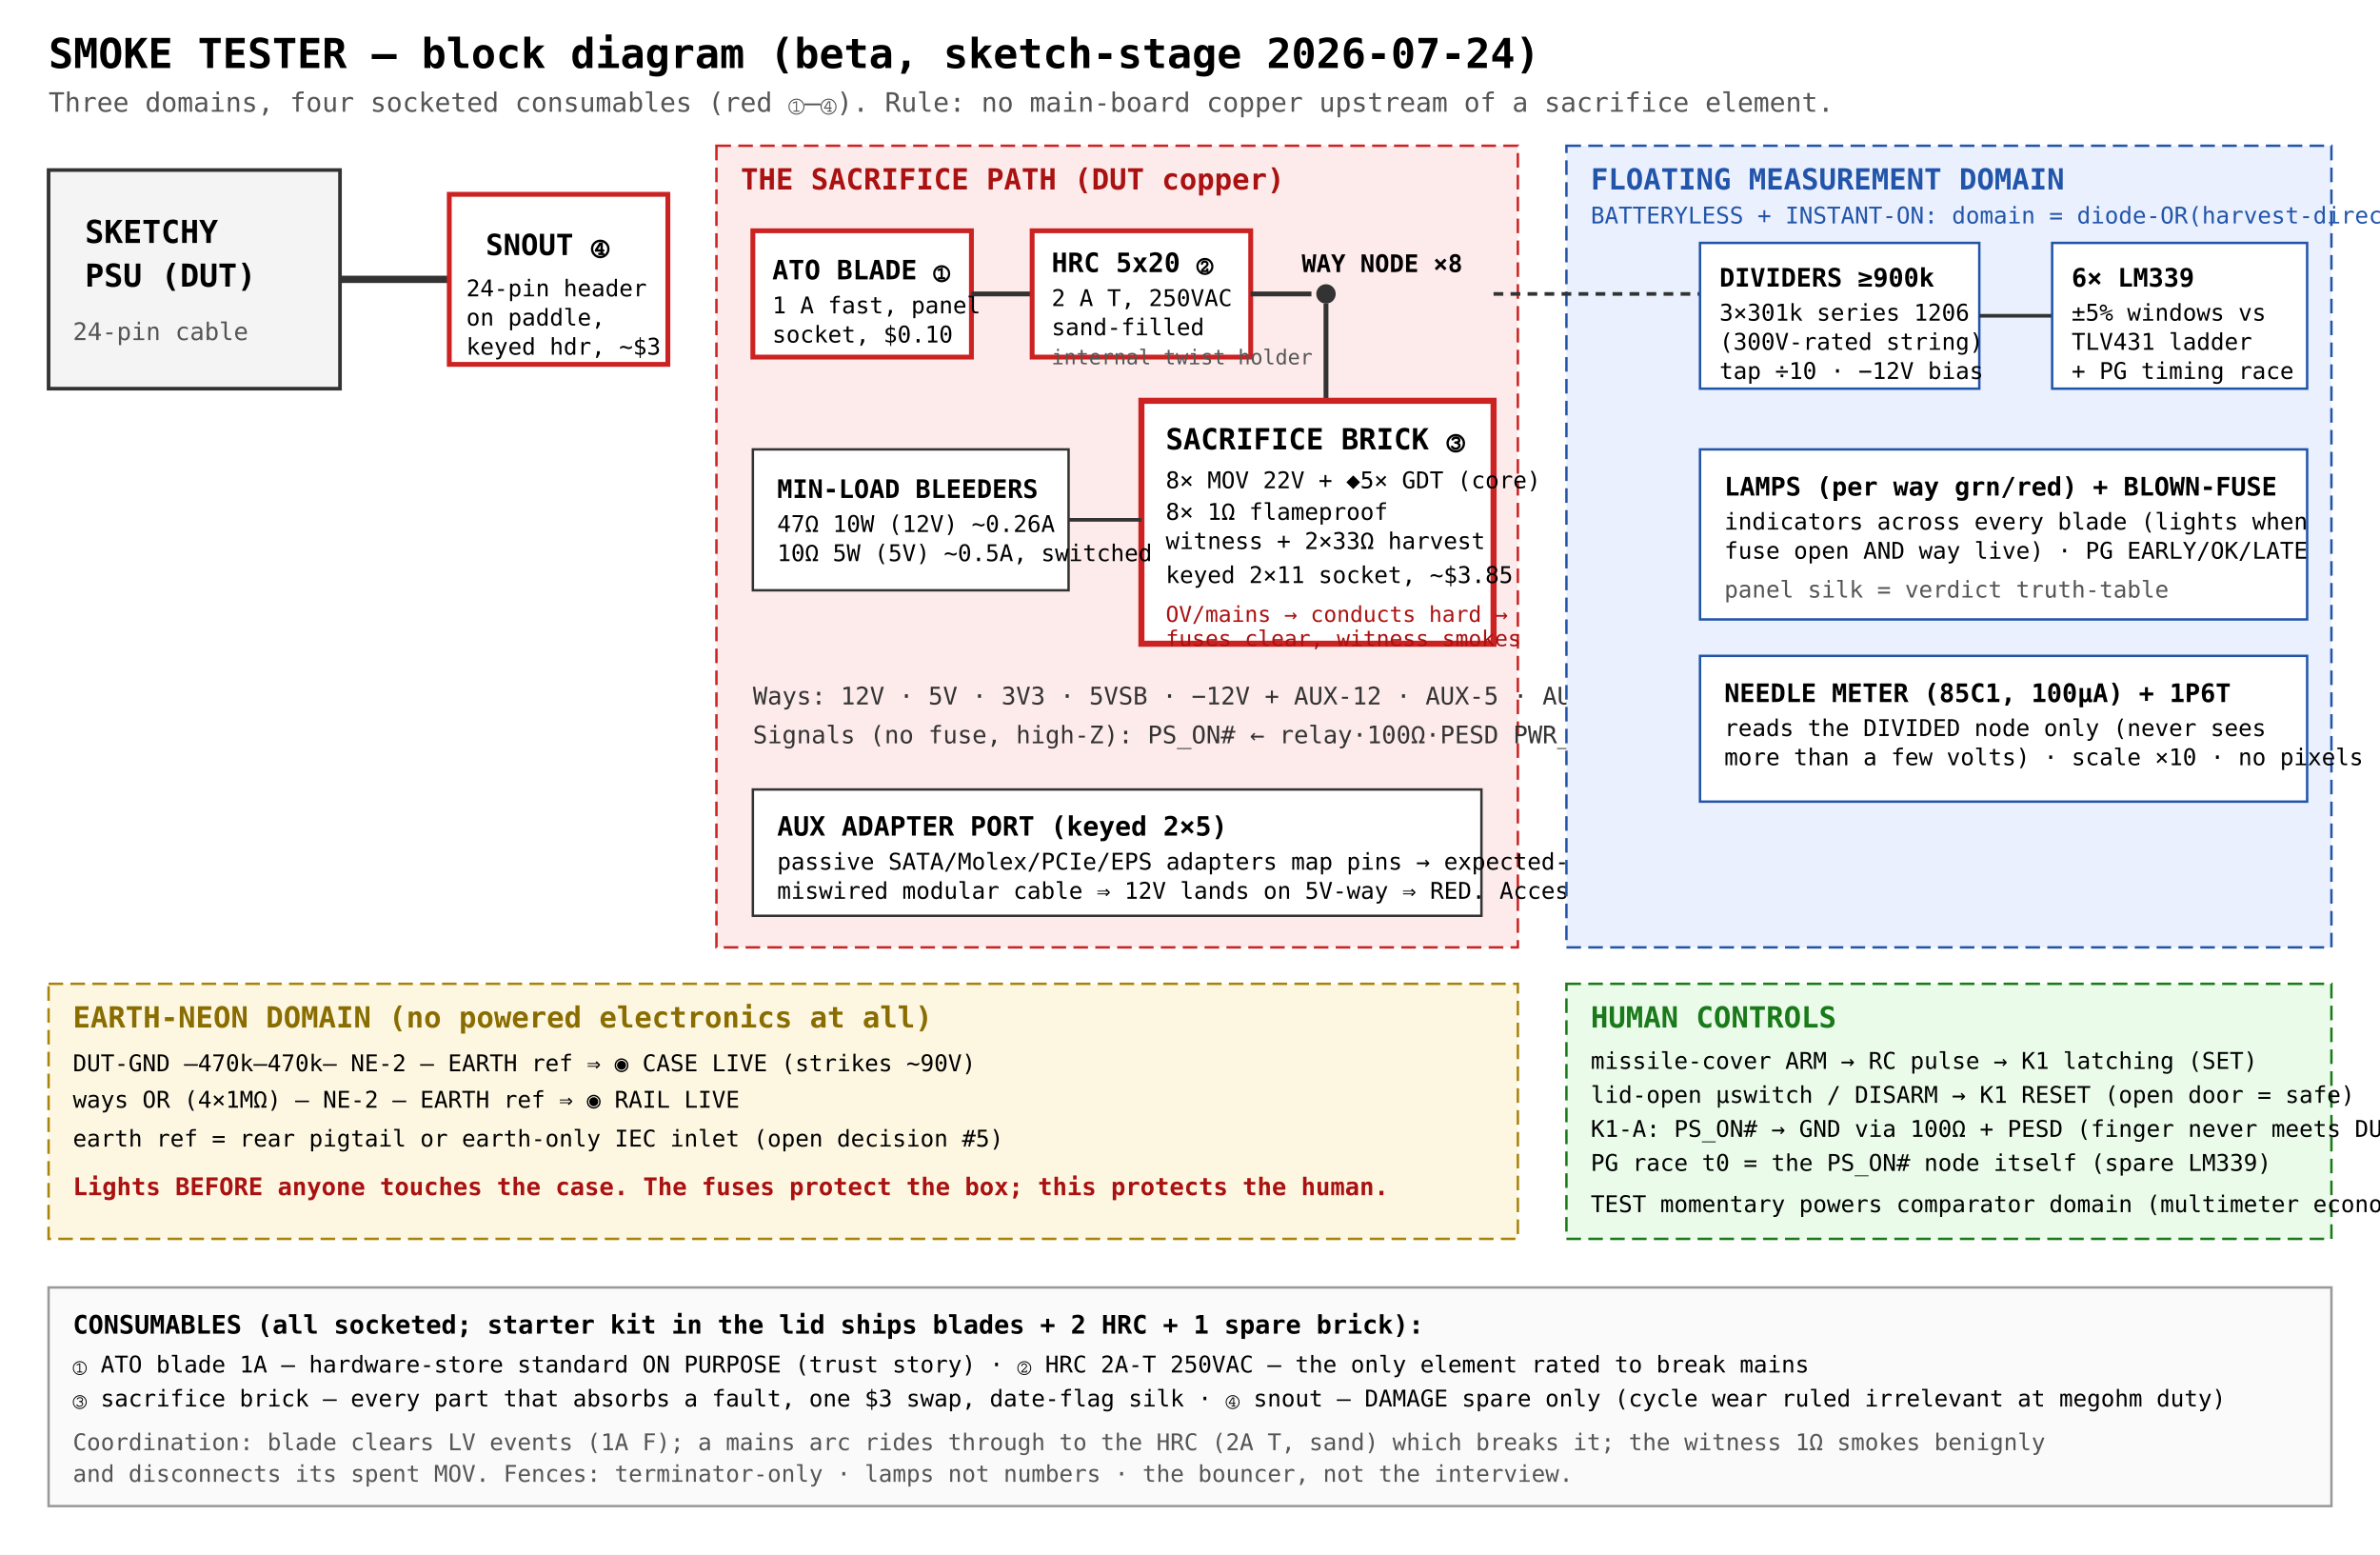
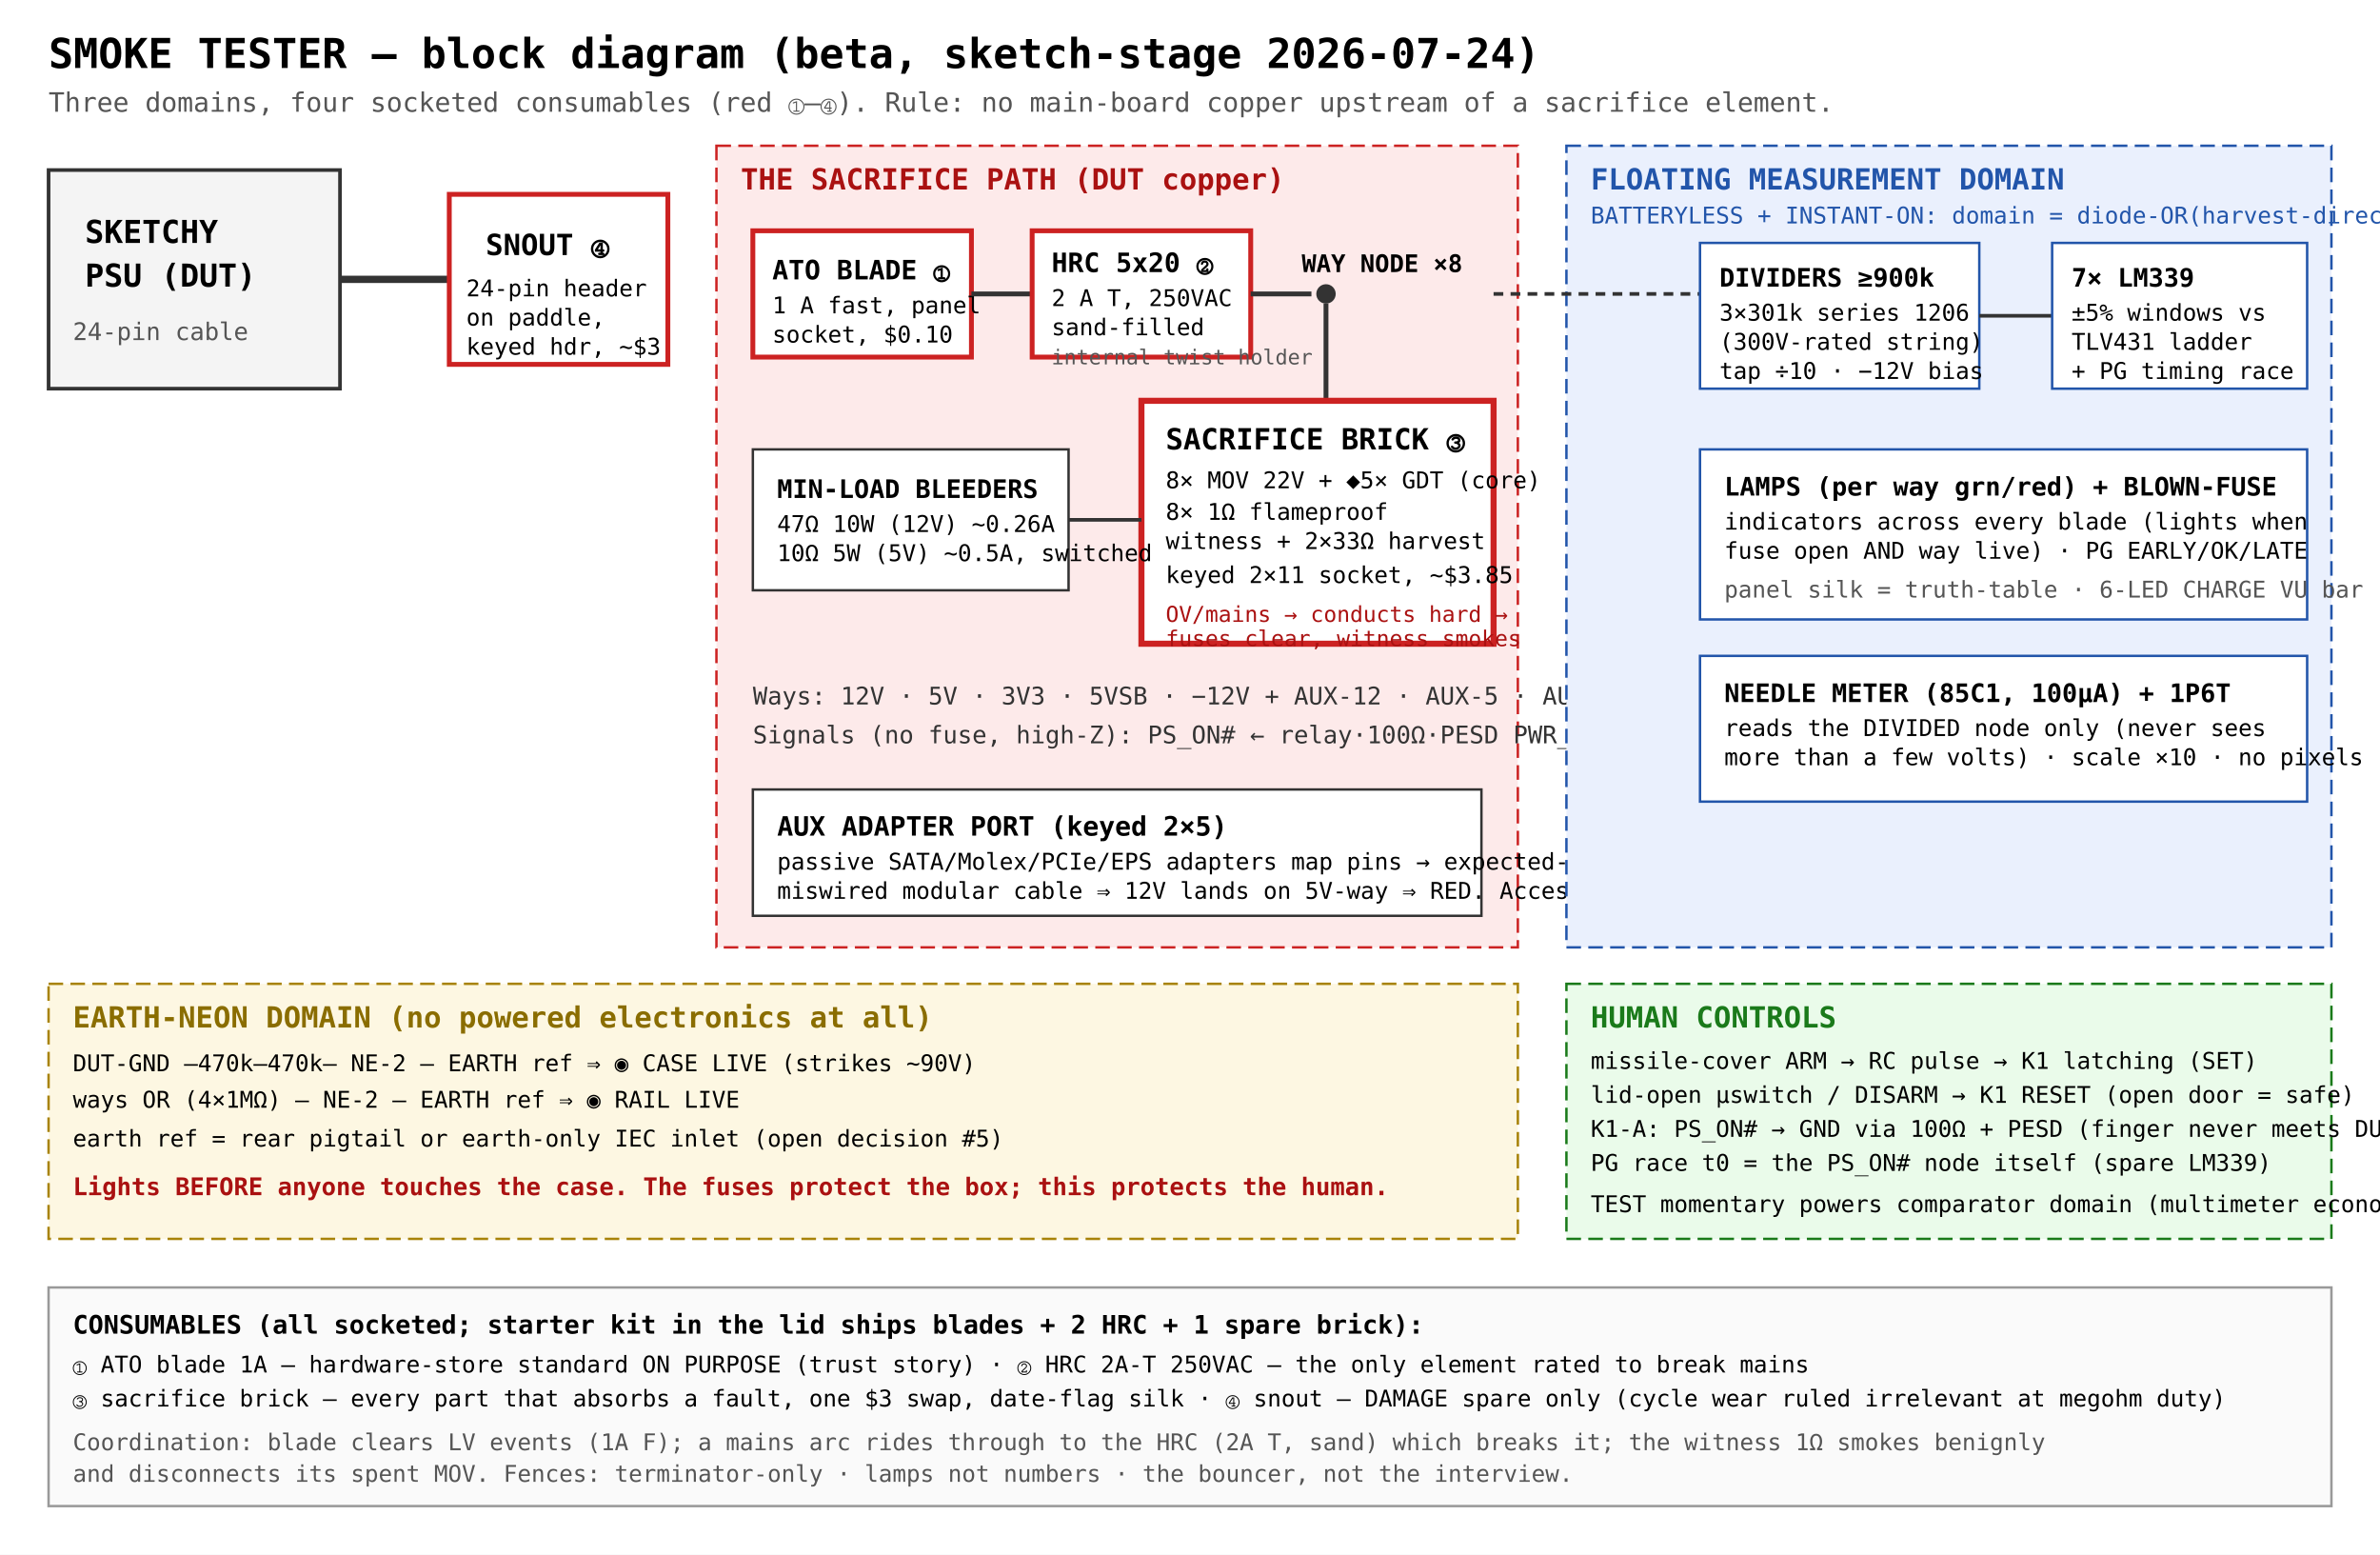
<svg xmlns="http://www.w3.org/2000/svg" width="980" height="640" viewBox="0 0 980 640" font-family="monospace">
  <rect width="980" height="640" fill="#ffffff" />
  <text x="20" y="28" font-size="17" font-weight="bold">SMOKE TESTER — block diagram (beta, sketch-stage 2026-07-24)</text>
  <text x="20" y="46" font-size="11" fill="#555">Three domains, four socketed consumables (red ①–④). Rule: no main-board copper upstream of a sacrifice element.</text>
  <rect x="20" y="70" width="120" height="90" fill="#f4f4f4" stroke="#333" stroke-width="1.5" />
  <text x="35" y="100" font-size="13" font-weight="bold">SKETCHY</text>
  <text x="35" y="118" font-size="13" font-weight="bold">PSU (DUT)</text>
  <text x="30" y="140" font-size="10" fill="#555">24-pin cable</text>
  <line x1="140" y1="115" x2="185" y2="115" stroke="#333" stroke-width="3" />
  <rect x="185" y="80" width="90" height="70" fill="#fff" stroke="#c22" stroke-width="2" />
  <text x="200" y="105" font-size="12" font-weight="bold">SNOUT ④</text>
  <text x="192" y="122" font-size="9.5">24-pin header</text>
  <text x="192" y="134" font-size="9.5">on paddle,</text>
  <text x="192" y="146" font-size="9.5">keyed hdr, ~$3</text>
  <rect x="295" y="60" width="330" height="330" fill="#fdeaea" stroke="#c22" stroke-dasharray="6 3" />
  <text x="305" y="78" font-size="12" font-weight="bold" fill="#a11">THE SACRIFICE PATH (DUT copper)</text>
  <rect x="310" y="95" width="90" height="52" fill="#fff" stroke="#c22" stroke-width="2" />
  <text x="318" y="115" font-size="11" font-weight="bold">ATO BLADE ①</text>
  <text x="318" y="129" font-size="9.5">1 A fast, panel</text>
  <text x="318" y="141" font-size="9.5">socket, $0.10</text>
  <line x1="400" y1="121" x2="425" y2="121" stroke="#333" stroke-width="2" />
  <rect x="425" y="95" width="90" height="52" fill="#fff" stroke="#c22" stroke-width="2" />
  <text x="433" y="112" font-size="11" font-weight="bold">HRC 5x20 ②</text>
  <text x="433" y="126" font-size="9.5">2 A T, 250VAC</text>
  <text x="433" y="138" font-size="9.5">sand-filled</text>
  <text x="433" y="150" font-size="8.5" fill="#555">internal twist holder</text>
  <line x1="515" y1="121" x2="540" y2="121" stroke="#333" stroke-width="2" />
  <circle cx="546" cy="121" r="4" fill="#333" />
  <text x="536" y="112" font-size="10" font-weight="bold">WAY NODE ×8</text>
  <line x1="546" y1="125" x2="546" y2="165" stroke="#333" stroke-width="2" />
  <rect x="470" y="165" width="145" height="100" fill="#fff" stroke="#c22" stroke-width="2.5" />
  <text x="480" y="185" font-size="12" font-weight="bold">SACRIFICE BRICK ③</text>
  <text x="480" y="201" font-size="9.5">8× MOV 22V + ◆5× GDT (core)</text>
  <text x="480" y="214" font-size="9.5">8× 1Ω flameproof</text>
  <text x="480" y="226" font-size="9.5">   witness + 2×33Ω harvest</text>
  <text x="480" y="240" font-size="9.5">keyed 2×11 socket, ~$3.85</text>
  <text x="480" y="256" font-size="9" fill="#a11">OV/mains → conducts hard →</text>
  <text x="480" y="266" font-size="9" fill="#a11">fuses clear, witness smokes</text>
  <rect x="310" y="185" width="130" height="58" fill="#fff" stroke="#333" />
  <text x="320" y="205" font-size="10.5" font-weight="bold">MIN-LOAD BLEEDERS</text>
  <text x="320" y="219" font-size="9.5">47Ω 10W (12V) ~0.26A</text>
  <text x="320" y="231" font-size="9.5">10Ω 5W (5V) ~0.5A, switched</text>
  <line x1="546" y1="165" x2="546" y2="150" />
  <line x1="470" y1="214" x2="440" y2="214" stroke="#333" stroke-width="1.5" />
  <text x="310" y="290" font-size="10" fill="#333">Ways: 12V · 5V · 3V3 · 5VSB · −12V  +  AUX-12 · AUX-5 · AUX-3V3 (fused)  +  AUX-GND (1kΩ 350V continuity lamp)</text>
  <text x="310" y="306" font-size="10" fill="#333">Signals (no fuse, high-Z): PS_ON# ← relay·100Ω·PESD    PWR_OK → 1kΩ·PESD → race</text>
  <rect x="310" y="325" width="300" height="52" fill="#fff" stroke="#333" />
  <text x="320" y="344" font-size="11" font-weight="bold">AUX ADAPTER PORT (keyed 2×5)</text>
  <text x="320" y="358" font-size="9.5">passive SATA/Molex/PCIe/EPS adapters map pins → expected-V ways;</text>
  <text x="320" y="370" font-size="9.5">miswired modular cable ⇒ 12V lands on 5V-way ⇒ RED. Accessory SKUs.</text>
  <rect x="645" y="60" width="315" height="330" fill="#eaf0fd" stroke="#2255aa" stroke-dasharray="6 3" />
  <text x="655" y="78" font-size="12" font-weight="bold" fill="#2255aa">FLOATING MEASUREMENT DOMAIN</text>
  <text x="655" y="92" font-size="9.5" fill="#2255aa">BATTERYLESS + INSTANT-ON: domain = diode-OR(harvest-direct, 2S 2F store) · self-charged off DUT 5VSB/5V + USB-C · rides DUT GND</text>
  <line x1="615" y1="121" x2="700" y2="121" stroke="#333" stroke-width="1.5" stroke-dasharray="4 3" />
  <rect x="700" y="100" width="115" height="60" fill="#fff" stroke="#2255aa" />
  <text x="708" y="118" font-size="10.5" font-weight="bold">DIVIDERS ≥900k</text>
  <text x="708" y="132" font-size="9.5">3×301k series 1206</text>
  <text x="708" y="144" font-size="9.5">(300V-rated string)</text>
  <text x="708" y="156" font-size="9.5">tap ÷10 · −12V bias</text>
  <line x1="815" y1="130" x2="845" y2="130" stroke="#333" stroke-width="1.5" />
  <rect x="845" y="100" width="105" height="60" fill="#fff" stroke="#2255aa" />
-   <text x="853" y="118" font-size="10.5" font-weight="bold">6× LM339</text>
+   <text x="853" y="118" font-size="10.5" font-weight="bold">7× LM339</text>
  <text x="853" y="132" font-size="9.5">±5% windows vs</text>
  <text x="853" y="144" font-size="9.5">TLV431 ladder</text>
  <text x="853" y="156" font-size="9.5">+ PG timing race</text>
  <rect x="700" y="185" width="250" height="70" fill="#fff" stroke="#2255aa" />
  <text x="710" y="204" font-size="10.5" font-weight="bold">LAMPS (per way grn/red) + BLOWN-FUSE</text>
  <text x="710" y="218" font-size="9.5">indicators across every blade (lights when</text>
  <text x="710" y="230" font-size="9.5">fuse open AND way live) · PG EARLY/OK/LATE</text>
-   <text x="710" y="246" font-size="9.5" fill="#555">panel silk = verdict truth-table</text>
+   <text x="710" y="246" font-size="9.5" fill="#555">panel silk = truth-table · 6-LED CHARGE VU bar (TEST)</text>
  <rect x="700" y="270" width="250" height="60" fill="#fff" stroke="#2255aa" />
  <text x="710" y="289" font-size="10.5" font-weight="bold">NEEDLE METER (85C1, 100µA) + 1P6T</text>
  <text x="710" y="303" font-size="9.5">reads the DIVIDED node only (never sees</text>
  <text x="710" y="315" font-size="9.5">more than a few volts) · scale ×10 · no pixels</text>
  <rect x="645" y="405" width="315" height="105" fill="#eafbea" stroke="#1a7a1a" stroke-dasharray="6 3" />
  <text x="655" y="423" font-size="12" font-weight="bold" fill="#1a7a1a">HUMAN CONTROLS</text>
  <text x="655" y="440" font-size="9.5">missile-cover ARM → RC pulse → K1 latching (SET)</text>
  <text x="655" y="454" font-size="9.5">lid-open µswitch / DISARM → K1 RESET  (open door = safe)</text>
  <text x="655" y="468" font-size="9.5">K1-A: PS_ON# → GND via 100Ω + PESD (finger never meets DUT)</text>
  <text x="655" y="482" font-size="9.5">PG race t0 = the PS_ON# node itself (spare LM339)</text>
  <text x="655" y="499" font-size="9.5">TEST momentary powers comparator domain (multimeter economy)</text>
  <rect x="20" y="405" width="605" height="105" fill="#fdf7e2" stroke="#a8830a" stroke-dasharray="6 3" />
  <text x="30" y="423" font-size="12" font-weight="bold" fill="#8a6d00">EARTH-NEON DOMAIN (no powered electronics at all)</text>
  <text x="30" y="441" font-size="9.5">DUT-GND —470k—470k— NE-2 — EARTH ref  ⇒  ◉ CASE LIVE   (strikes ~90V)</text>
  <text x="30" y="456" font-size="9.5">ways OR (4×1MΩ) — NE-2 — EARTH ref     ⇒  ◉ RAIL LIVE</text>
  <text x="30" y="472" font-size="9.5">earth ref = rear pigtail or earth-only IEC inlet (open decision #5)</text>
  <text x="30" y="492" font-size="10" font-weight="bold" fill="#a11">Lights BEFORE anyone touches the case. The fuses protect the box; this protects the human.</text>
  <rect x="20" y="530" width="940" height="90" fill="#fafafa" stroke="#999" />
  <text x="30" y="549" font-size="10.5" font-weight="bold">CONSUMABLES (all socketed; starter kit in the lid ships blades + 2 HRC + 1 spare brick):</text>
  <text x="30" y="565" font-size="9.5">① ATO blade 1A — hardware-store standard ON PURPOSE (trust story) · ② HRC 2A-T 250VAC — the only element rated to break mains</text>
  <text x="30" y="579" font-size="9.5">③ sacrifice brick — every part that absorbs a fault, one $3 swap, date-flag silk · ④ snout — DAMAGE spare only (cycle wear ruled irrelevant at megohm duty)</text>
  <text x="30" y="597" font-size="9.5" fill="#555">Coordination: blade clears LV events (1A F); a mains arc rides through to the HRC (2A T, sand) which breaks it; the witness 1Ω smokes benignly</text>
  <text x="30" y="610" font-size="9.5" fill="#555">and disconnects its spent MOV. Fences: terminator-only · lamps not numbers · the bouncer, not the interview.</text>
</svg>
